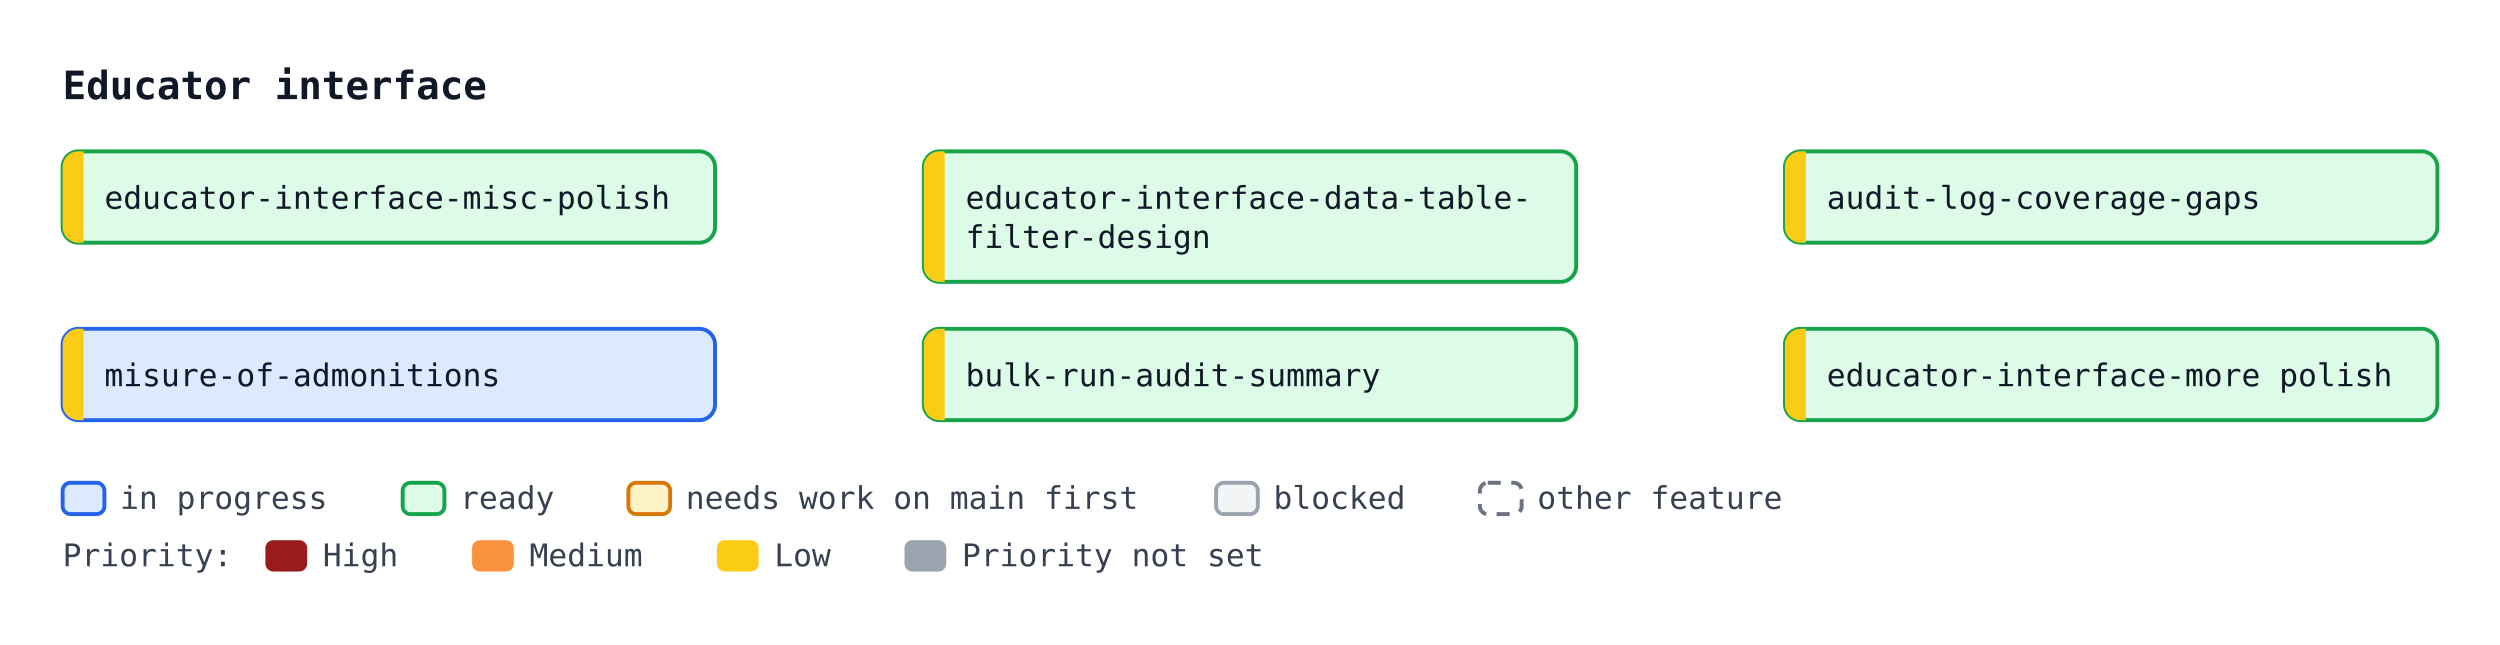
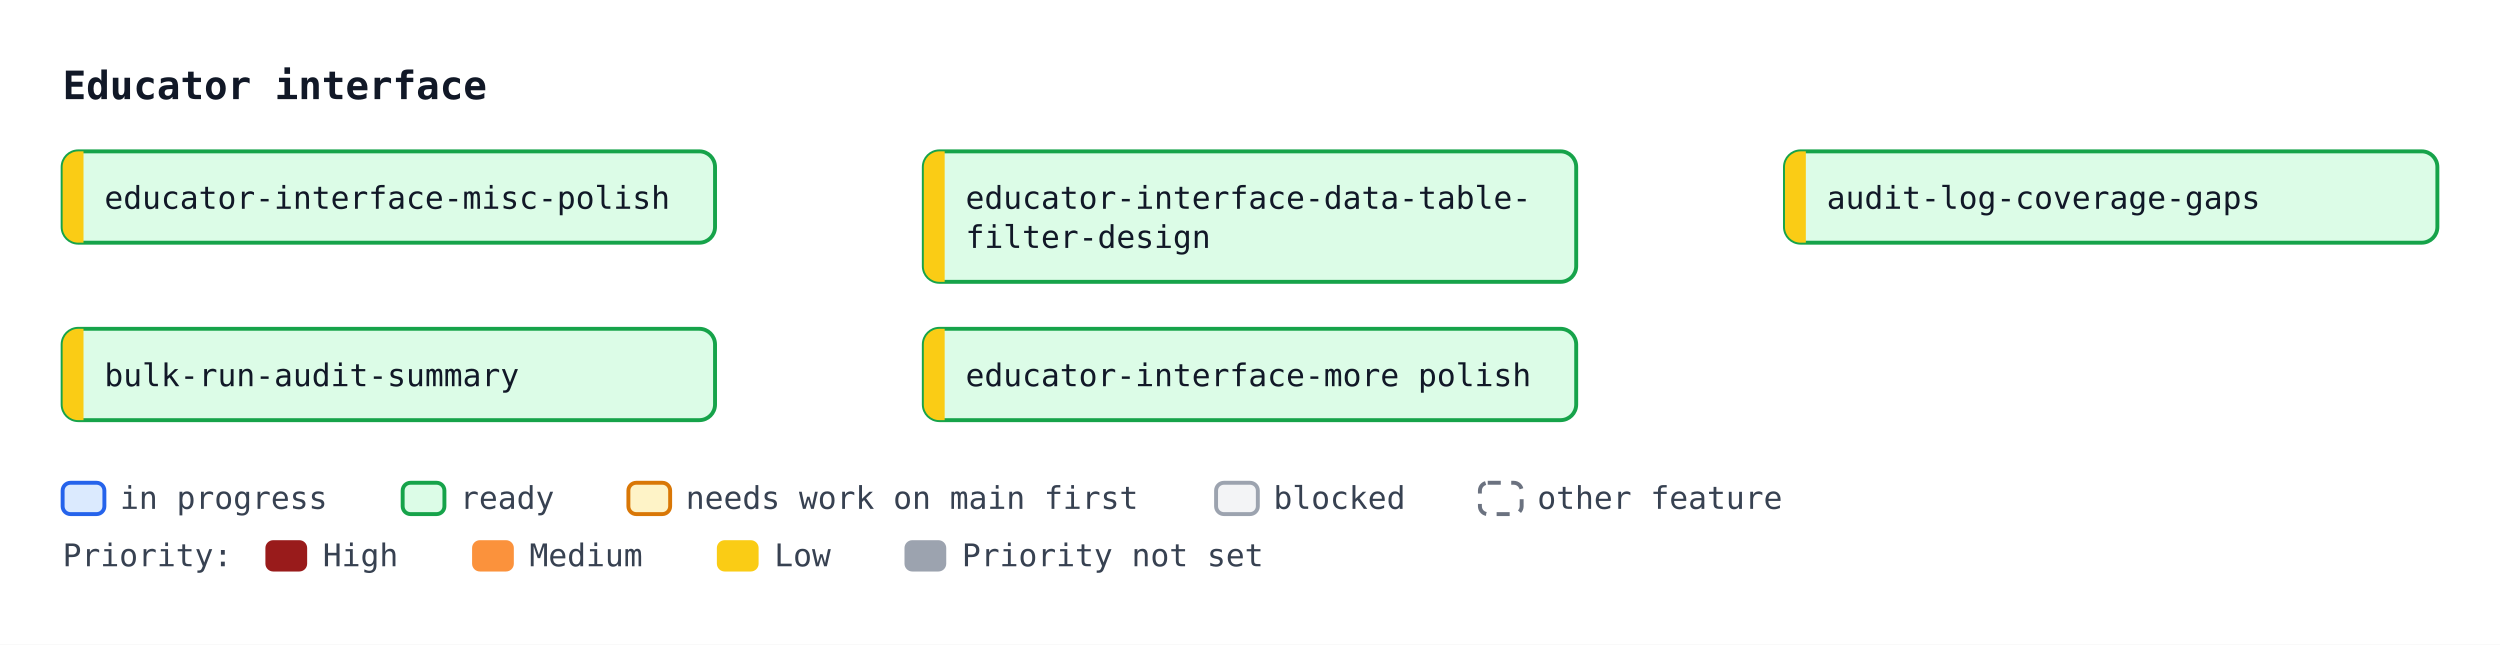
<svg xmlns="http://www.w3.org/2000/svg" width="958" height="247" viewBox="0 0 958 247" font-family="ui-monospace, SFMono-Regular, Menlo, Consolas, monospace" font-size="12">
  <defs>
    <marker id="arrow" viewBox="0 0 10 10" refX="10" refY="5" markerWidth="7" markerHeight="7" orient="auto-start-reverse">
      <path d="M0,0 L10,5 L0,10 z" fill="#4b5563" />
    </marker>
  </defs>
  <rect width="958" height="247" fill="#ffffff" />
  <text x="24" y="38" font-size="15" font-weight="bold" fill="#111827">Educator interface</text>
  <rect x="24.0" y="58.0" width="250" height="35" rx="6" fill="#dcfce7" stroke="#16a34a" stroke-width="1.5" />
  <path d="M32.0,58.0 H30.0 A6,6 0 0 0 24.0,64.0 V87.0 A6,6 0 0 0 30.0,93.0 H32.0 Z" fill="#facc15" />
  <text x="40.0" y="80.0" fill="#111827">educator-interface-misc-polish</text>
  <rect x="354.0" y="58.0" width="250" height="50" rx="6" fill="#dcfce7" stroke="#16a34a" stroke-width="1.5" />
  <path d="M362.0,58.0 H360.0 A6,6 0 0 0 354.0,64.0 V102.0 A6,6 0 0 0 360.0,108.0 H362.0 Z" fill="#facc15" />
  <text x="370.0" y="80.0" fill="#111827">educator-interface-data-table-</text>
  <text x="370.0" y="95.0" fill="#111827">filter-design</text>
  <rect x="684.0" y="58.0" width="250" height="35" rx="6" fill="#dcfce7" stroke="#16a34a" stroke-width="1.5" />
  <path d="M692.0,58.0 H690.0 A6,6 0 0 0 684.0,64.0 V87.0 A6,6 0 0 0 690.0,93.0 H692.0 Z" fill="#facc15" />
  <text x="700.0" y="80.0" fill="#111827">audit-log-coverage-gaps</text>
-   <rect x="24.0" y="126.0" width="250" height="35" rx="6" fill="#dbeafe" stroke="#2563eb" stroke-width="1.5" />
+   <rect x="24.0" y="126.0" width="250" height="35" rx="6" fill="#dcfce7" stroke="#16a34a" stroke-width="1.5" />
  <path d="M32.0,126.0 H30.0 A6,6 0 0 0 24.0,132.0 V155.0 A6,6 0 0 0 30.0,161.0 H32.0 Z" fill="#facc15" />
-   <text x="40.0" y="148.0" fill="#111827">misure-of-admonitions</text>
+   <text x="40.0" y="148.0" fill="#111827">bulk-run-audit-summary</text>
  <rect x="354.0" y="126.0" width="250" height="35" rx="6" fill="#dcfce7" stroke="#16a34a" stroke-width="1.5" />
  <path d="M362.0,126.0 H360.0 A6,6 0 0 0 354.0,132.0 V155.0 A6,6 0 0 0 360.0,161.0 H362.0 Z" fill="#facc15" />
-   <text x="370.0" y="148.0" fill="#111827">bulk-run-audit-summary</text>
-   <rect x="684.0" y="126.0" width="250" height="35" rx="6" fill="#dcfce7" stroke="#16a34a" stroke-width="1.5" />
-   <path d="M692.0,126.0 H690.0 A6,6 0 0 0 684.0,132.0 V155.0 A6,6 0 0 0 690.0,161.0 H692.0 Z" fill="#facc15" />
-   <text x="700.0" y="148.0" fill="#111827">educator-interface-more polish</text>
+   <text x="370.0" y="148.0" fill="#111827">educator-interface-more polish</text>
  <rect x="24.0" y="185" width="16" height="12" rx="3" fill="#dbeafe" stroke="#2563eb" stroke-width="1.5" />
  <text x="46.0" y="195" fill="#374151">in progress</text>
  <rect x="154.3" y="185" width="16" height="12" rx="3" fill="#dcfce7" stroke="#16a34a" stroke-width="1.5" />
  <text x="176.3" y="195" fill="#374151">ready</text>
  <rect x="240.8" y="185" width="16" height="12" rx="3" fill="#fef3c7" stroke="#d97706" stroke-width="1.5" />
  <text x="262.8" y="195" fill="#374151">needs work on main first</text>
  <rect x="466.0" y="185" width="16" height="12" rx="3" fill="#f3f4f6" stroke="#9ca3af" stroke-width="1.5" />
  <text x="488.0" y="195" fill="#374151">blocked</text>
  <rect x="567.1" y="185" width="16" height="12" rx="3" fill="#ffffff" stroke="#6b7280" stroke-width="1.5" stroke-dasharray="5 4" />
  <text x="589.1" y="195" fill="#374151">other feature</text>
  <text x="24" y="217" fill="#374151">Priority:</text>
  <rect x="101.7" y="207" width="16" height="12" rx="3" fill="#991b1b" />
  <text x="123.7" y="217" fill="#374151">High</text>
  <rect x="180.9" y="207" width="16" height="12" rx="3" fill="#fb923c" />
  <text x="202.9" y="217" fill="#374151">Medium</text>
  <rect x="274.7" y="207" width="16" height="12" rx="3" fill="#facc15" />
  <text x="296.7" y="217" fill="#374151">Low</text>
  <rect x="346.6" y="207" width="16" height="12" rx="3" fill="#9ca3af" />
  <text x="368.6" y="217" fill="#374151">Priority not set</text>
</svg>
